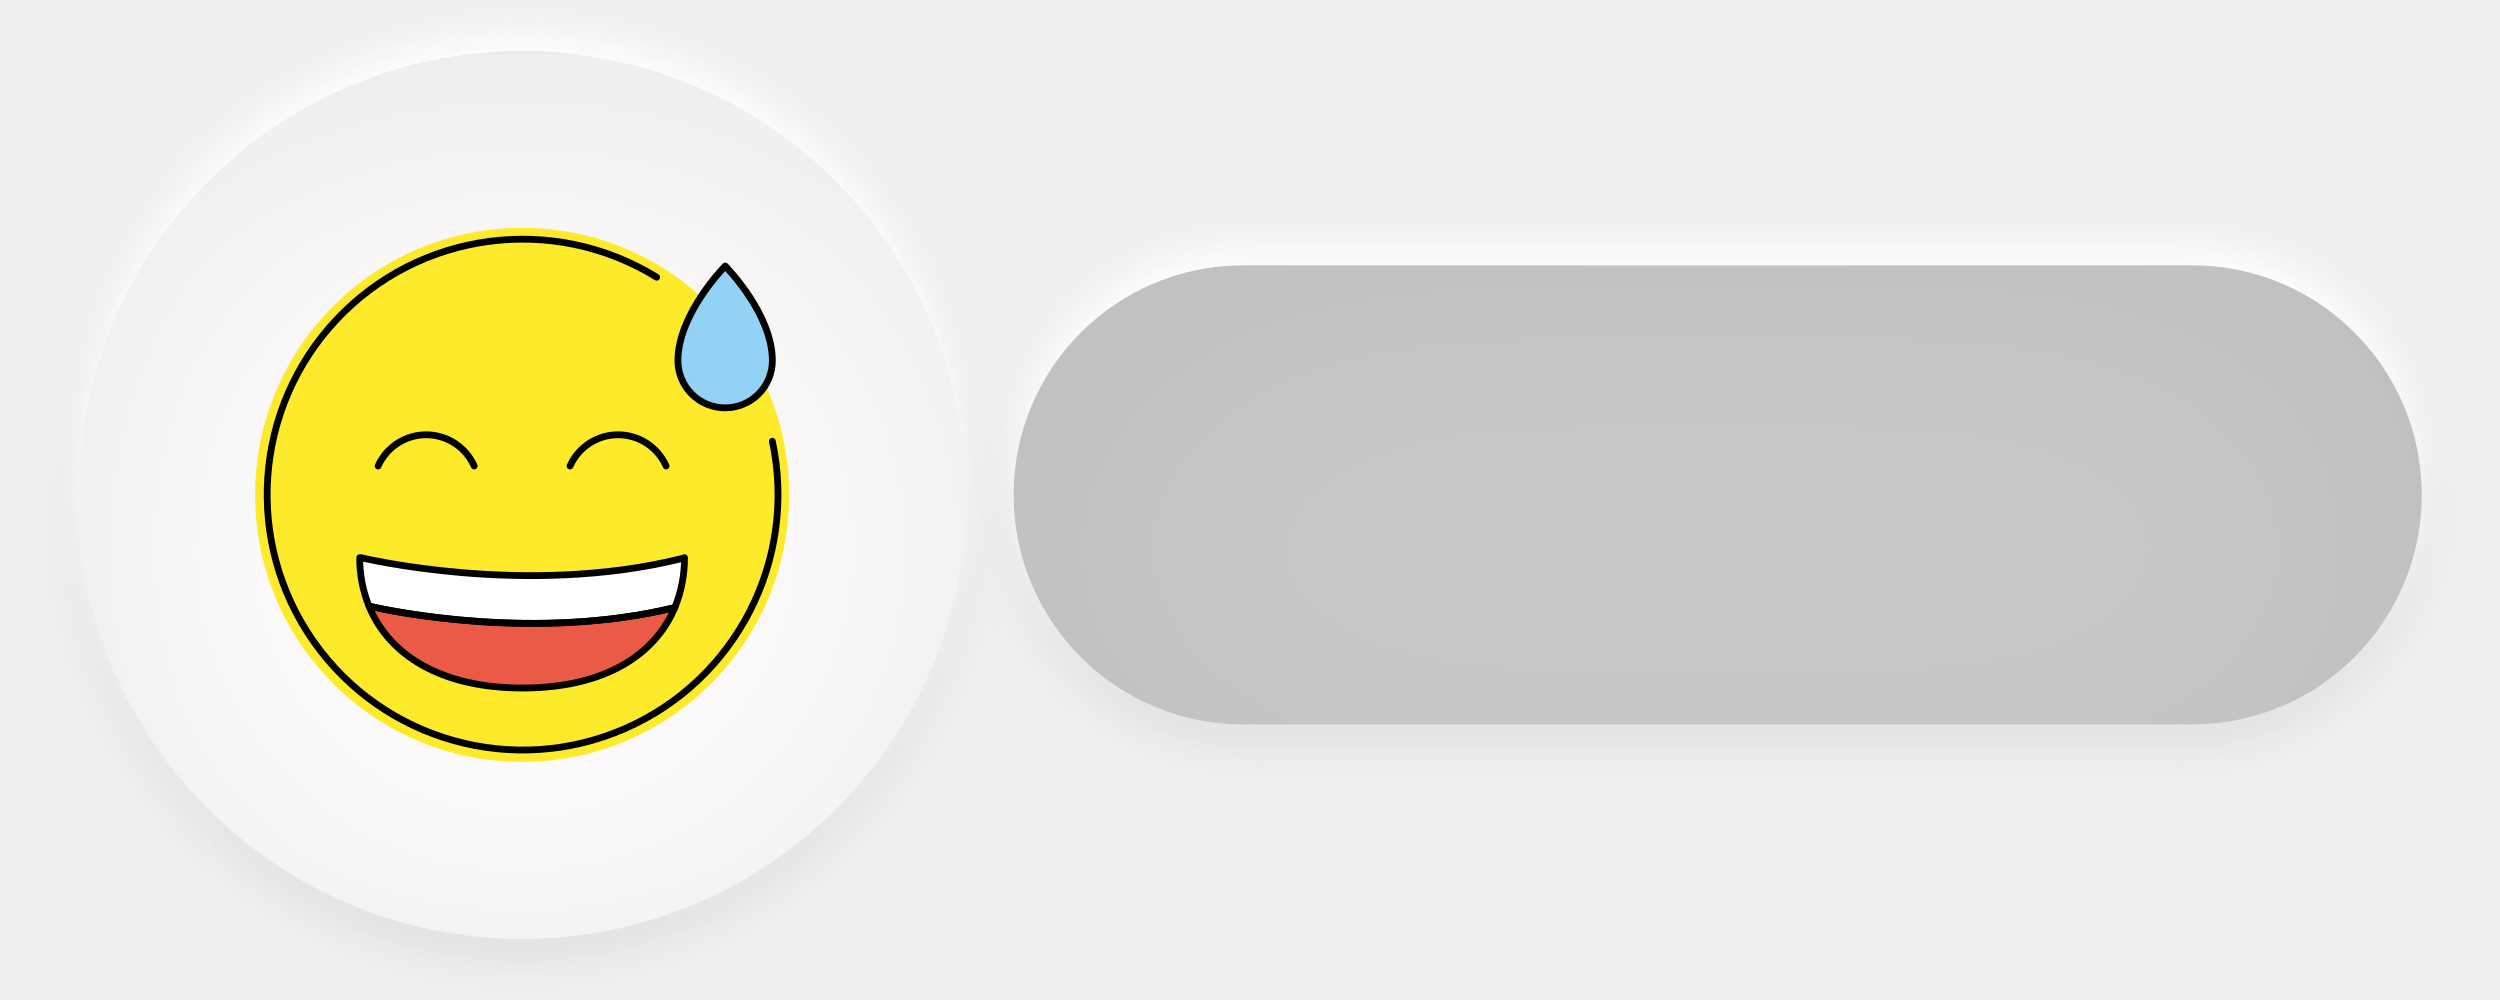
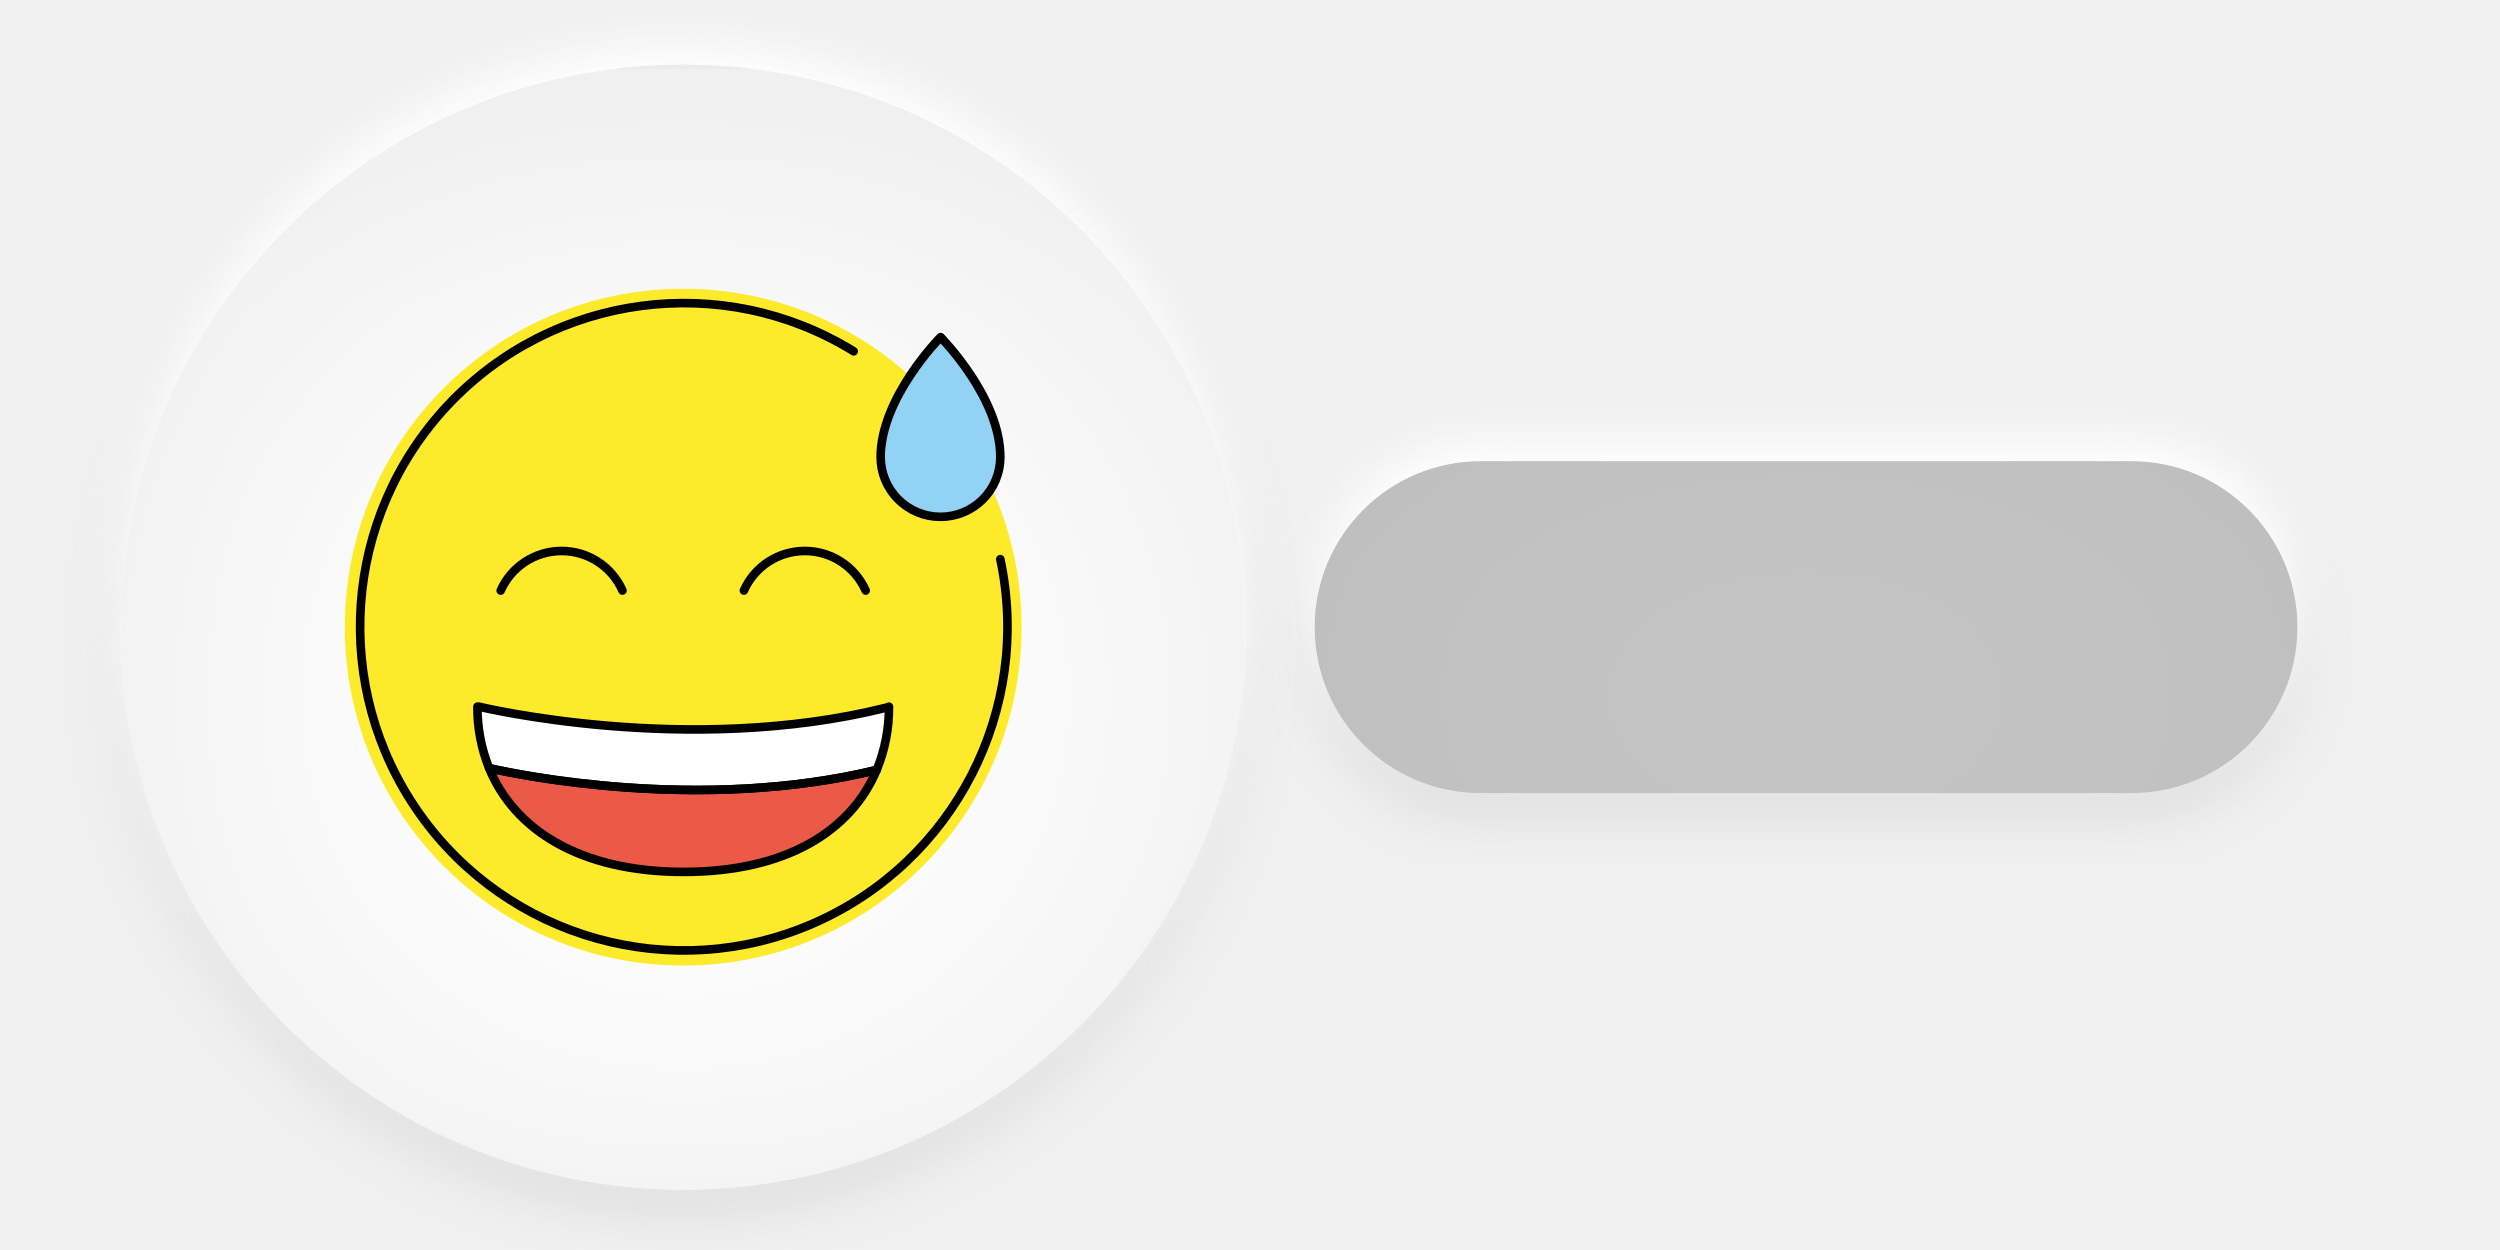
- <svg xmlns="http://www.w3.org/2000/svg" xmlns:xlink="http://www.w3.org/1999/xlink" id="emoji" width="200px" height="80px" viewBox="0 0 715 294" version="1.1">
+ <svg xmlns="http://www.w3.org/2000/svg" xmlns:xlink="http://www.w3.org/1999/xlink" id="emoji" width="160" height="80" viewBox="0 0 550 290" version="1.1">
  <defs>
-     <rect id="path-8-ikbv5wof-1" x="288" y="78" width="414" height="135" rx="67.5" />
+     <rect id="my-rect" x="290" y="107" width="228" height="77" rx="38.5" />
    <filter x="-5.3%" y="-17.8%" width="110.6%" height="137.8%" filterUnits="objectBoundingBox" id="filter-8-ikbv5wof-2">
      <feOffset dx="0" dy="5" in="SourceAlpha" result="shadowOffsetOuter1" />
      <feGaussianBlur stdDeviation="6.5" in="shadowOffsetOuter1" result="shadowBlurOuter1" />
      <feComposite in="shadowBlurOuter1" in2="SourceAlpha" operator="out" result="shadowBlurOuter1" />
      <feColorMatrix values="0 0 0 0 0.86   0 0 0 0 0.86   0 0 0 0 0.86  0 0 0 1 0" type="matrix" in="shadowBlurOuter1" result="shadowMatrixOuter1" />
      <feOffset dx="0" dy="-5" in="SourceAlpha" result="shadowOffsetOuter2" />
      <feGaussianBlur stdDeviation="5" in="shadowOffsetOuter2" result="shadowBlurOuter2" />
      <feComposite in="shadowBlurOuter2" in2="SourceAlpha" operator="out" result="shadowBlurOuter2" />
      <feColorMatrix values="0 0 0 0 1   0 0 0 0 1   0 0 0 0 1  0 0 0 1 0" type="matrix" in="shadowBlurOuter2" result="shadowMatrixOuter2" />
      <feMerge>
        <feMergeNode in="shadowMatrixOuter1" />
        <feMergeNode in="shadowMatrixOuter2" />
      </feMerge>
    </filter>
    <filter x="-19.2%" y="-60.4%" width="138.4%" height="223.0%" filterUnits="objectBoundingBox" id="filter-8-ikbv5wof-3">
      <feGaussianBlur stdDeviation="58.5" in="SourceAlpha" result="shadowBlurInner1" />
      <feOffset dx="0" dy="16" in="shadowBlurInner1" result="shadowOffsetInner1" />
      <feComposite in="shadowOffsetInner1" in2="SourceAlpha" operator="arithmetic" k2="-1" k3="1" result="shadowInnerInner1" />
      <feColorMatrix values="0 0 0 0 0   0 0 0 0 0   0 0 0 0 0  0 0 0 0.078 0" type="matrix" in="shadowInnerInner1" />
    </filter>
    <circle id="path-8-ikbv5wof-4" cx="143.5" cy="145.5" r="130.5" />
    <filter x="-8.4%" y="-9.2%" width="116.9%" height="119.5%" filterUnits="objectBoundingBox" id="filter-8-ikbv5wof-5">
      <feOffset dx="0" dy="5" in="SourceAlpha" result="shadowOffsetOuter1" />
      <feGaussianBlur stdDeviation="6.5" in="shadowOffsetOuter1" result="shadowBlurOuter1" />
      <feColorMatrix values="0 0 0 0 0.86   0 0 0 0 0.86   0 0 0 0 0.86  0 0 0 1 0" type="matrix" in="shadowBlurOuter1" result="shadowMatrixOuter1" />
      <feOffset dx="0" dy="-5" in="SourceAlpha" result="shadowOffsetOuter2" />
      <feGaussianBlur stdDeviation="5" in="shadowOffsetOuter2" result="shadowBlurOuter2" />
      <feColorMatrix values="0 0 0 0 1   0 0 0 0 1   0 0 0 0 1  0 0 0 1 0" type="matrix" in="shadowBlurOuter2" result="shadowMatrixOuter2" />
      <feMerge>
        <feMergeNode in="shadowMatrixOuter1" />
        <feMergeNode in="shadowMatrixOuter2" />
      </feMerge>
    </filter>
    <filter x="-30.5%" y="-31.2%" width="160.9%" height="163.6%" filterUnits="objectBoundingBox" id="filter-8-ikbv5wof-6">
      <feGaussianBlur stdDeviation="58.5" in="SourceAlpha" result="shadowBlurInner1" />
      <feOffset dx="0" dy="16" in="shadowBlurInner1" result="shadowOffsetInner1" />
      <feComposite in="shadowOffsetInner1" in2="SourceAlpha" operator="arithmetic" k2="-1" k3="1" result="shadowInnerInner1" />
      <feColorMatrix values="0 0 0 0 0   0 0 0 0 0   0 0 0 0 0  0 0 0 0.078 0" type="matrix" in="shadowInnerInner1" />
    </filter>
  </defs>
  <g id="Page-1" stroke="none" stroke-width="1" fill="none" fill-rule="evenodd">
    <g id="Rectangle-Copy-2">
-       <use fill="black" fill-opacity="1" filter="url(#filter-8-ikbv5wof-2)" xlink:href="#path-8-ikbv5wof-1" />
-       <use fill-opacity="0.15" fill="#000000" fill-rule="evenodd" xlink:href="#path-8-ikbv5wof-1" />
-       <use fill="black" fill-opacity="1" filter="url(#filter-8-ikbv5wof-3)" xlink:href="#path-8-ikbv5wof-1" />
+       <use fill="black" fill-opacity="1" filter="url(#filter-8-ikbv5wof-2)" xlink:href="#my-rect" />
+       <use fill-opacity="0.15" fill="#000000" fill-rule="evenodd" xlink:href="#my-rect" />
+       <use fill="black" fill-opacity="1" filter="url(#filter-8-ikbv5wof-3)" xlink:href="#my-rect" />
    </g>
    <g id="Oval-Copy-2">
      <use fill="black" fill-opacity="1" filter="url(#filter-8-ikbv5wof-5)" xlink:href="#path-8-ikbv5wof-4" />
-       <use fill="#FFFDFD" fill-rule="evenodd" xlink:href="#path-8-ikbv5wof-4" />
+       <use fill="#FFFFFF" fill-rule="evenodd" xlink:href="#path-8-ikbv5wof-4" />
      <use fill="black" fill-opacity="1" filter="url(#filter-8-ikbv5wof-6)" xlink:href="#path-8-ikbv5wof-4" />
    </g>
    <g>
      <g id="Group" transform="translate(65, 67)">
        <g id="color" fill-rule="nonzero">
          <circle id="Oval" fill="#FCEA2B" cx="78.5" cy="78.5" r="78.5" />
          <path d="M138.193,52.908 C134.511,52.91 130.98,51.449 128.376,48.846 C125.773,46.243 124.31,42.713 124.311,39.031 C124.311,25.285 138.084,11.354 138.221,11.215 C138.726,11.78 152.071,25.354 152.071,39.03 C152.073,42.711 150.612,46.242 148.008,48.845 C145.405,51.449 141.874,52.91 138.193,52.908 Z" id="Path" fill="#92D3F5" />
          <path d="M126.238,96.948 C126.277,101.984 125.31,106.977 123.392,111.634 C82.539,121.544 40.215,112.746 33.477,111.208 C31.649,106.678 30.727,101.833 30.762,96.948 L31.122,96.948 C31.122,96.948 79.53,108.69 125.616,97.176 L126.238,96.948 Z" id="Path" fill="#FFFFFF" />
          <path d="M123.393,111.634 C117.538,125.6 102.623,135.282 78.615,135.282 C54.378,135.282 39.267,125.371 33.477,111.208 C40.215,112.746 82.539,121.544 123.393,111.634 Z" id="Path" fill="#EA5A47" />
        </g>
        <g id="line" transform="translate(3.5437, 3.3171)" stroke="#000000" stroke-width="2">
          <path d="M134.649,49.591 C130.968,49.593 127.436,48.132 124.833,45.529 C122.229,42.926 120.767,39.396 120.767,35.714 C120.767,21.968 134.54,8.037 134.678,7.898 C135.183,8.463 148.528,22.037 148.528,35.712 C148.529,39.394 147.068,42.925 144.465,45.528 C141.862,48.131 138.33,49.593 134.649,49.591 Z" id="Path" stroke-linejoin="round" />
          <path d="M114.515,11.183 C84.159,-7.542 44.819,-2.329 20.386,23.655 C-4.046,49.64 -6.83,89.226 13.727,118.373 C34.283,147.521 72.507,158.187 105.185,143.894 C137.863,129.601 155.978,94.293 148.53,59.413" id="Path" stroke-linecap="round" stroke-linejoin="round" />
          <path d="M122.694,93.63 C122.734,98.666 121.766,103.66 119.849,108.316 C78.996,118.227 36.671,109.429 29.933,107.891 C28.106,103.361 27.183,98.516 27.219,93.63 L27.578,93.63 C27.578,93.63 75.987,105.373 122.073,93.859 L122.694,93.63 Z" id="Path" stroke-linecap="round" stroke-linejoin="round" />
          <path d="M119.849,108.316 C113.994,122.283 99.079,131.965 75.071,131.965 C50.834,131.965 35.723,122.054 29.934,107.891 C36.672,109.429 78.996,118.227 119.849,108.316 Z" id="Path" stroke-linecap="round" stroke-linejoin="round" />
          <path d="M60.872,66.691 C58.392,61.107 52.855,57.508 46.745,57.508 C40.636,57.508 35.099,61.107 32.618,66.691" id="Path" stroke-linecap="round" />
          <path d="M117.294,66.691 C114.814,61.107 109.277,57.508 103.167,57.508 C97.057,57.508 91.521,61.107 89.04,66.691" id="Path" stroke-linecap="round" />
        </g>
      </g>
      <animateTransform id="animate" attributeName="transform" attributeType="XML" type="rotate" from="0 143.5 145.5" to="360 143.5 145.5" dur="2s" repeatCount="indefinite" />
    </g>
    <text id="my-text" />
  </g>
</svg>
